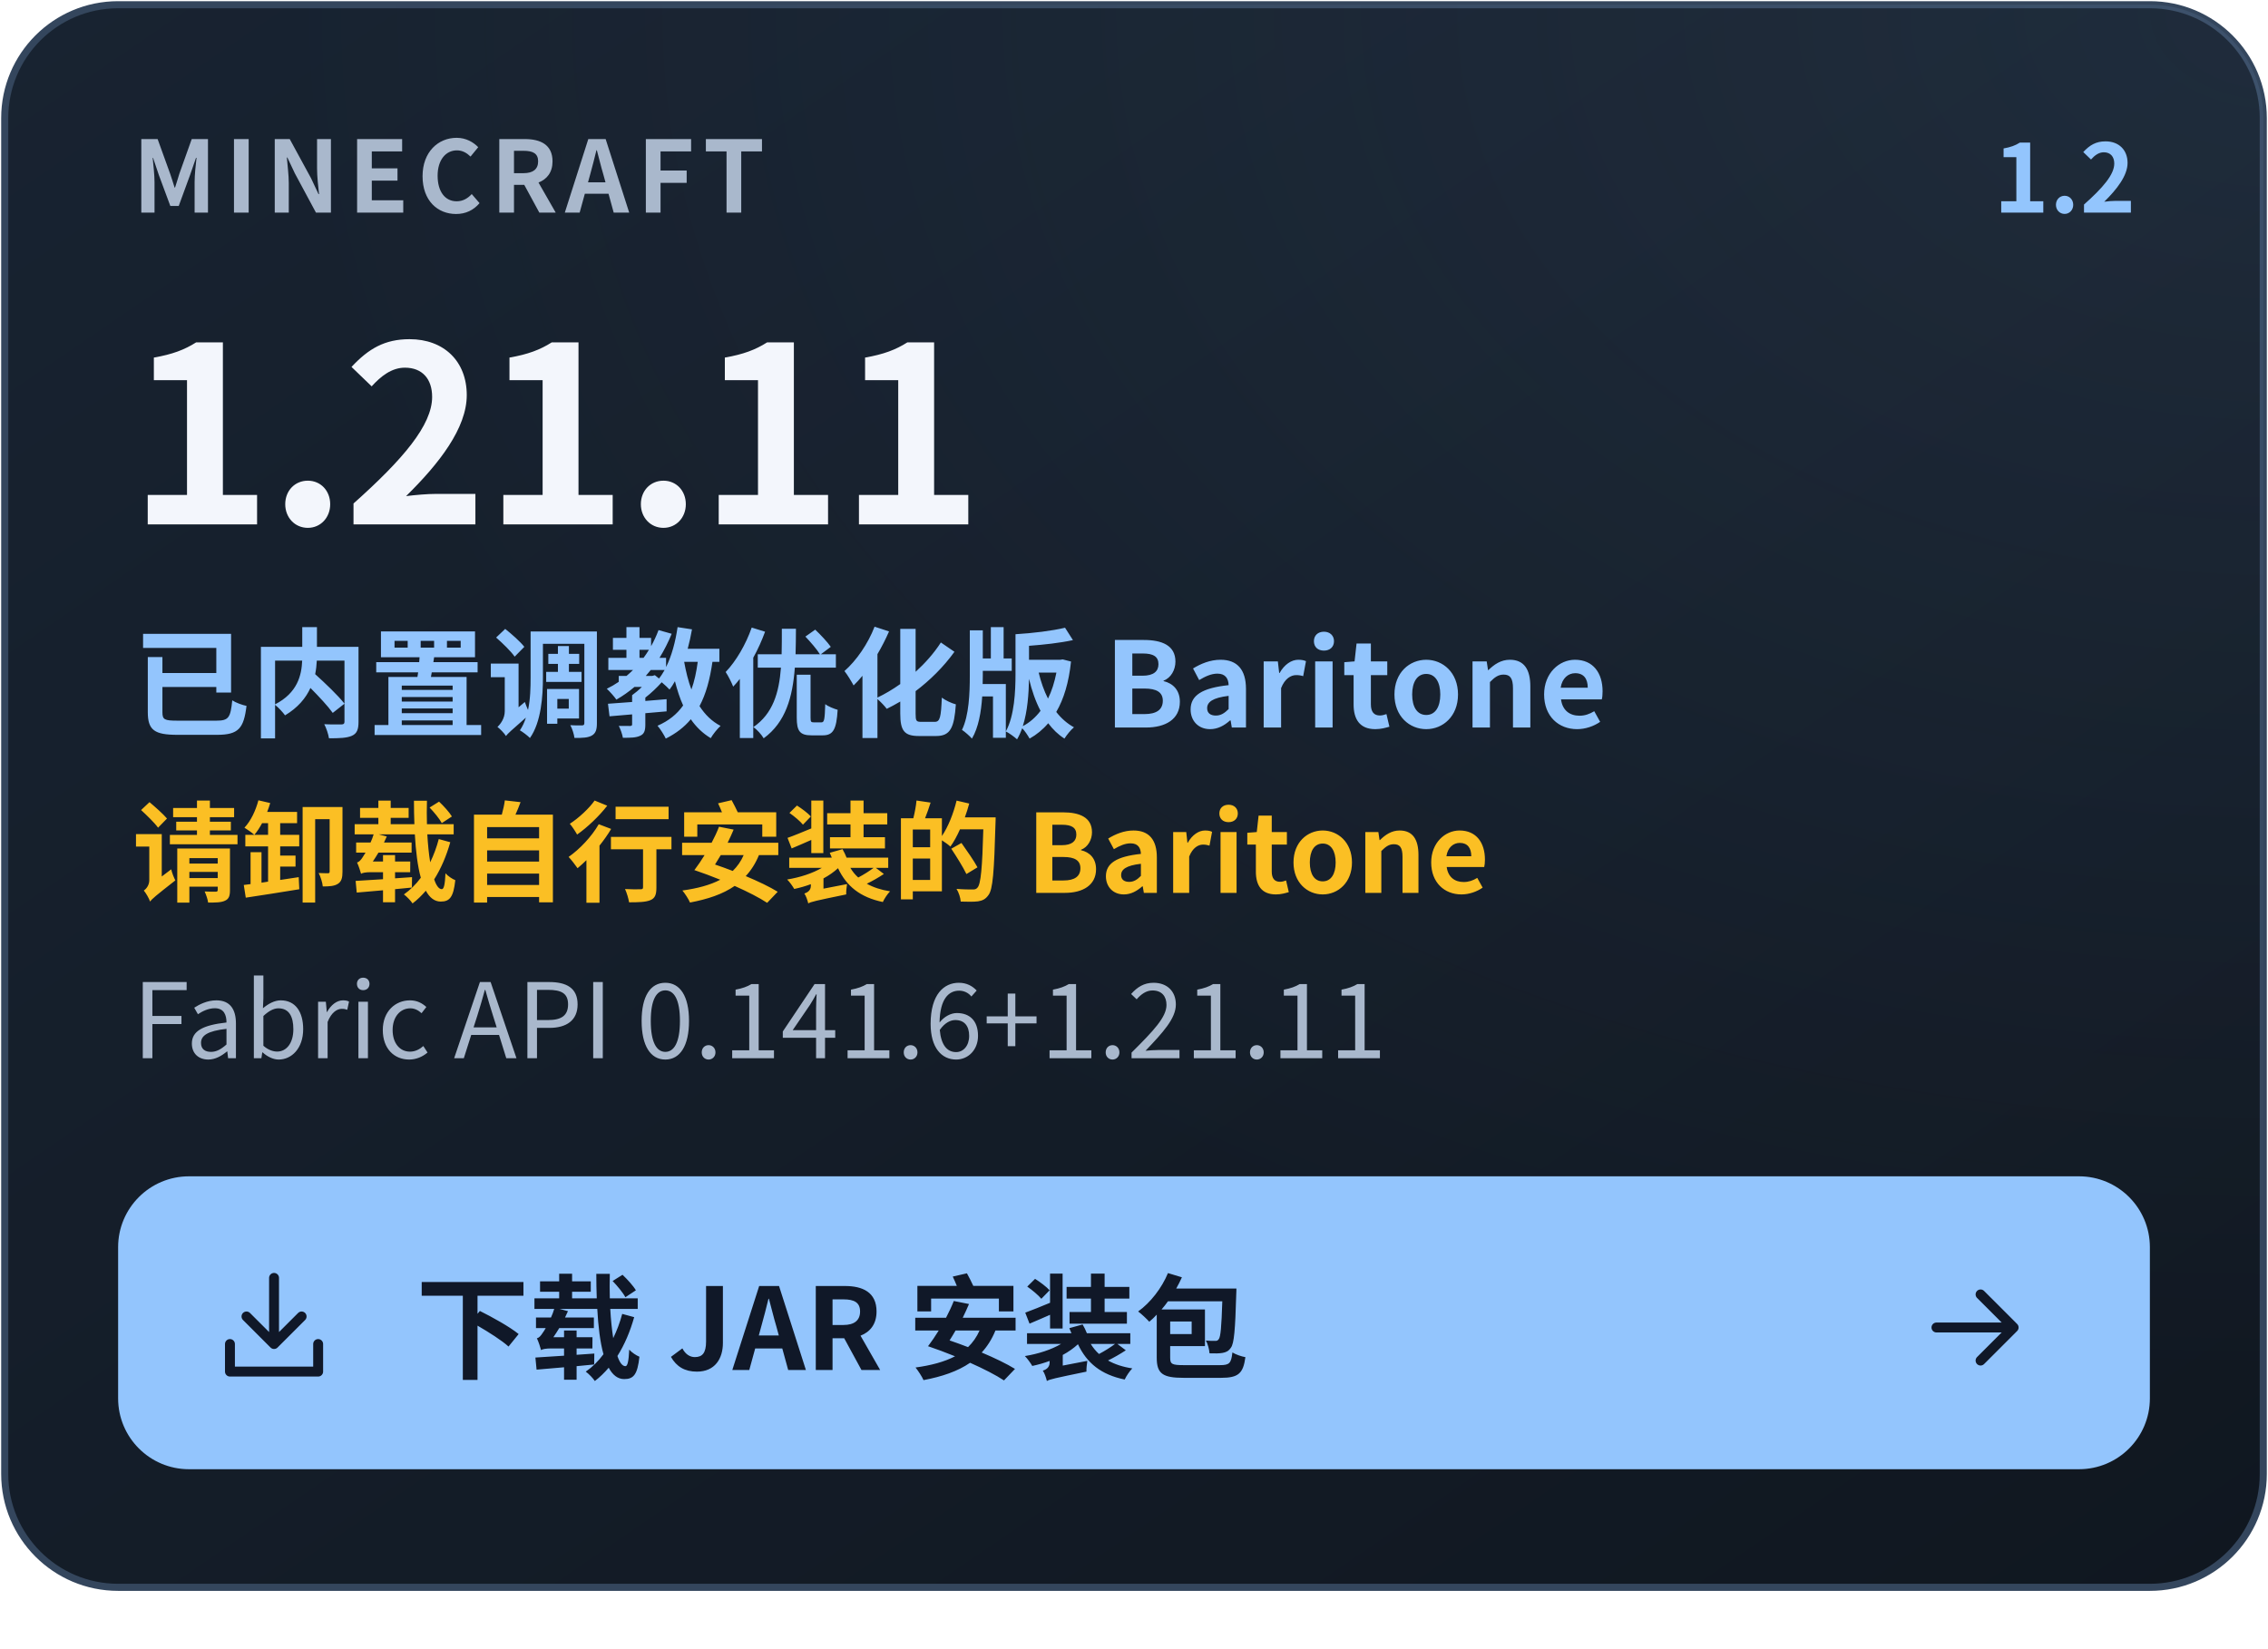
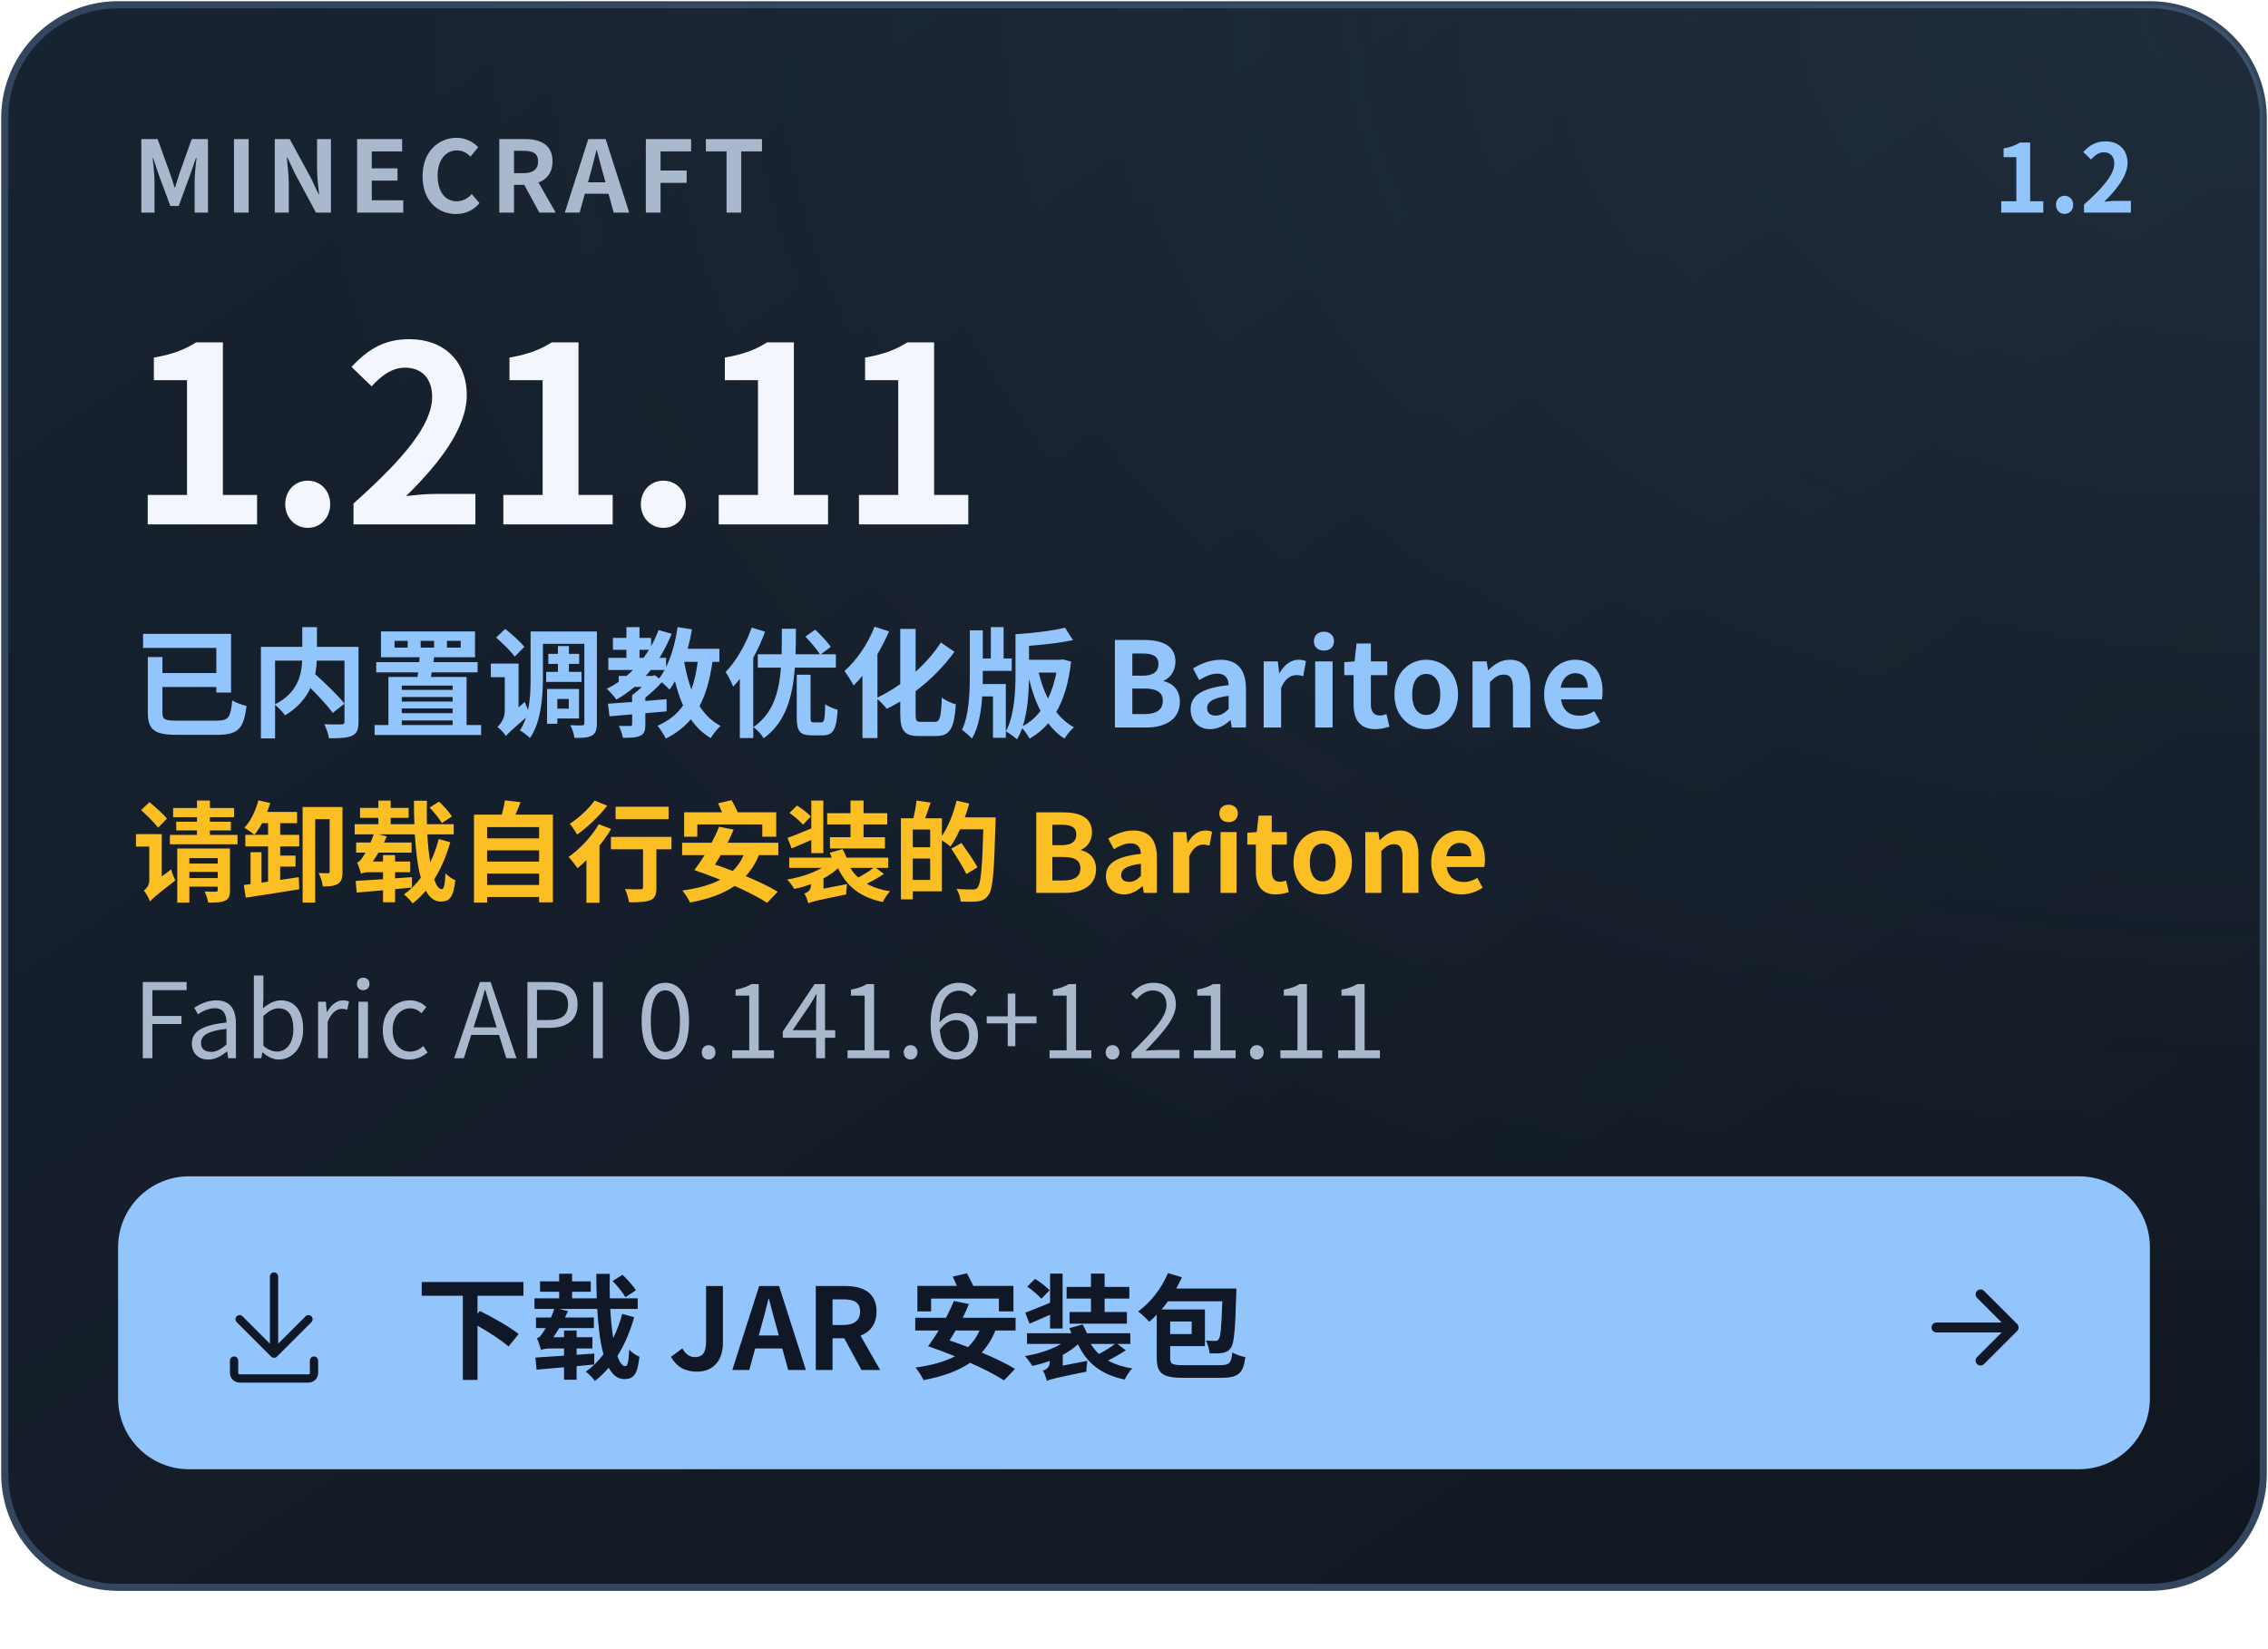
<svg xmlns="http://www.w3.org/2000/svg" width="480" height="349" viewBox="0 0 480 349" role="img" aria-label="下载 Minecraft 1.21.11 JAR · 正式版 1.2 · 已内置调教优化版 Baritone · 请卸载自行安装的 Baritone">
  <defs>
    <linearGradient id="bg" x1="0" y1="0" x2="1" y2="1">
      <stop stop-color="#182331" />
      <stop offset="1" stop-color="#101720" />
    </linearGradient>
    <radialGradient id="glow" cx="100%" cy="0%" r="110%">
      <stop stop-color="#93C5FD" stop-opacity=".09" />
      <stop offset=".8" stop-color="#93C5FD" stop-opacity="0" />
    </radialGradient>
  </defs>
  <g font-family="Segoe UI, Microsoft YaHei, Noto Sans CJK SC, PingFang SC, Arial, sans-serif">
    <rect x="1" y="1" width="478" height="335" rx="24" fill="url(#bg)" stroke="#34465D" stroke-width="1.5" />
    <rect x="1" y="1" width="478" height="335" rx="24" fill="url(#glow)" />
    <text x="28" y="45" font-size="21" fill="#A9B8CC" font-weight="600" letter-spacing="1.7">MINECRAFT</text>
    <text x="452" y="45" font-size="20" fill="#93C5FD" font-weight="650" id="release-version" text-anchor="end">1.2</text>
    <text x="27" y="111" font-size="52" fill="#F3F6FC" font-weight="700" id="game-version" letter-spacing="-1">1.21.11</text>
    <text x="28" y="154" font-size="25" fill="#93C5FD" font-weight="600" id="download-note">已内置调教优化版 Baritone</text>
    <text x="28" y="189" font-size="23" fill="#FBBF24" font-weight="650" id="baritone-warning">请卸载自行安装的 Baritone</text>
    <text x="28" y="224" font-size="22" fill="#A9B8CC" font-weight="400" id="fabric-api">Fabric API  0.141.6+1.21.11</text>
    <rect x="25" y="249" width="430" height="62" rx="15" fill="#93C5FD" />
-     <g transform="translate(44 267) scale(1.166667)" fill="none" stroke="#101828" stroke-width="1.8" stroke-linecap="round" stroke-linejoin="round">
-       <path d="M12 3v12m-5-5 5 5 5-5M4 15v5h16v-5" />
+     <g transform="translate(44 267) scale(1.166667)" fill="#101828">
+       <path d="M4.75 17.25a.75.75 0 0 1 .75.75v2.25c0 .138.112.25.25.25h12.5a.25.25 0 0 0 .25-.25V18a.75.75 0 0 1 1.5 0v2.25A1.75 1.75 0 0 1 18.25 22H5.75A1.75 1.75 0 0 1 4 20.25V18a.75.75 0 0 1 .75-.75Z" />
+       <path d="M5.22 9.97a.749.749 0 0 1 1.06 0l4.97 4.969V2.75a.75.75 0 0 1 1.5 0v12.189l4.97-4.969a.749.749 0 1 1 1.06 1.06l-6.25 6.25a.749.749 0 0 1-1.06 0l-6.25-6.25a.749.749 0 0 1 0-1.06Z" />
    </g>
    <text x="88" y="290" font-size="24" fill="#101828" font-weight="650">下载 JAR 安装包</text>
    <g transform="translate(404 267) scale(1.166667)" fill="none" stroke="#101828" stroke-width="1.8" stroke-linecap="round" stroke-linejoin="round">
      <path d="M5 12h14m-6-6 6 6-6 6" />
    </g>
  </g>
</svg>
